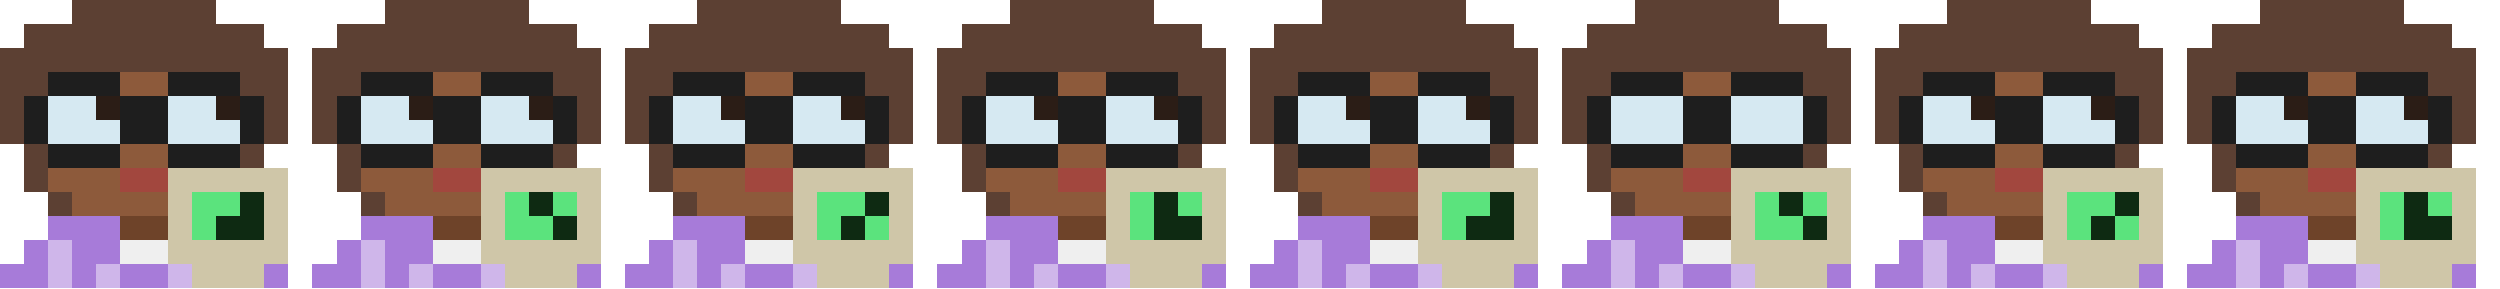
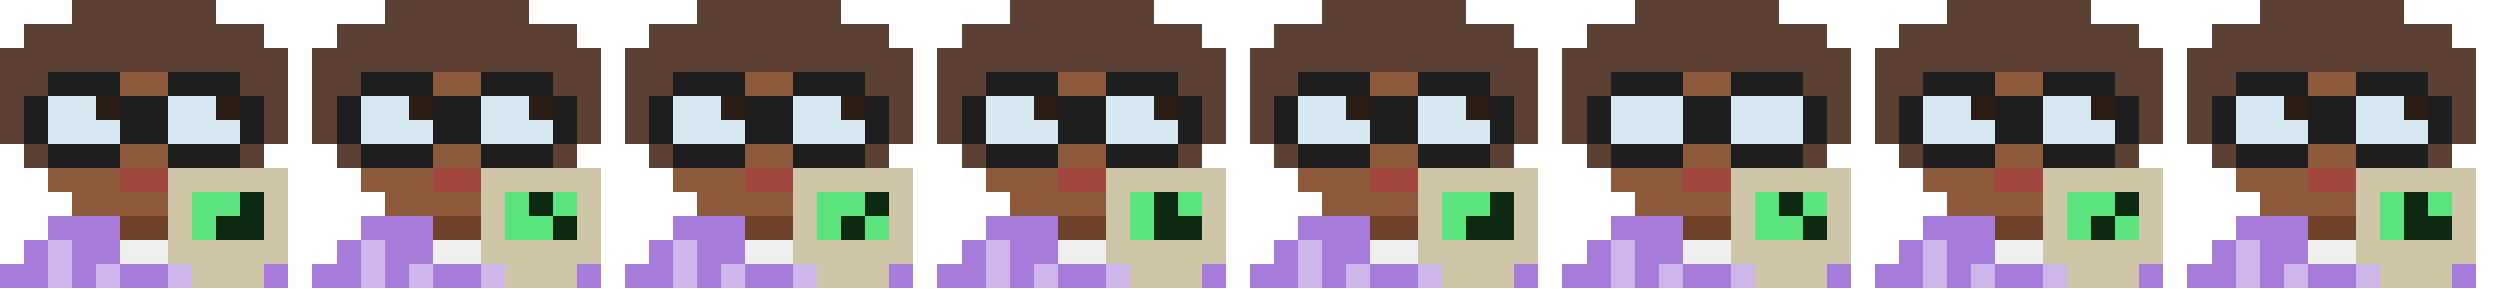
<svg xmlns="http://www.w3.org/2000/svg" viewBox="0 0 104 12" shape-rendering="crispEdges">
-   <path fill="#5C4033" d="M3 0h6v1h-6zM1 1h10v1h-10zM0 2h12v1h-12zM0 3h2v1h-2zM10 3h2v1h-2zM0 4h1v1h-1zM11 4h1v1h-1zM0 5h1v1h-1zM11 5h1v1h-1zM1 6h1v1h-1zM10 6h1v1h-1zM1 7h1v1h-1zM2 8h1v1h-1zM16 0h6v1h-6zM14 1h10v1h-10zM13 2h12v1h-12zM13 3h2v1h-2zM23 3h2v1h-2zM13 4h1v1h-1zM24 4h1v1h-1zM13 5h1v1h-1zM24 5h1v1h-1zM14 6h1v1h-1zM23 6h1v1h-1zM14 7h1v1h-1zM15 8h1v1h-1zM29 0h6v1h-6zM27 1h10v1h-10zM26 2h12v1h-12zM26 3h2v1h-2zM36 3h2v1h-2zM26 4h1v1h-1zM37 4h1v1h-1zM26 5h1v1h-1zM37 5h1v1h-1zM27 6h1v1h-1zM36 6h1v1h-1zM27 7h1v1h-1zM28 8h1v1h-1zM42 0h6v1h-6zM40 1h10v1h-10zM39 2h12v1h-12zM39 3h2v1h-2zM49 3h2v1h-2zM39 4h1v1h-1zM50 4h1v1h-1zM39 5h1v1h-1zM50 5h1v1h-1zM40 6h1v1h-1zM49 6h1v1h-1zM40 7h1v1h-1zM41 8h1v1h-1zM55 0h6v1h-6zM53 1h10v1h-10zM52 2h12v1h-12zM52 3h2v1h-2zM62 3h2v1h-2zM52 4h1v1h-1zM63 4h1v1h-1zM52 5h1v1h-1zM63 5h1v1h-1zM53 6h1v1h-1zM62 6h1v1h-1zM53 7h1v1h-1zM54 8h1v1h-1zM68 0h6v1h-6zM66 1h10v1h-10zM65 2h12v1h-12zM65 3h2v1h-2zM75 3h2v1h-2zM65 4h1v1h-1zM76 4h1v1h-1zM65 5h1v1h-1zM76 5h1v1h-1zM66 6h1v1h-1zM75 6h1v1h-1zM66 7h1v1h-1zM67 8h1v1h-1zM81 0h6v1h-6zM79 1h10v1h-10zM78 2h12v1h-12zM78 3h2v1h-2zM88 3h2v1h-2zM78 4h1v1h-1zM89 4h1v1h-1zM78 5h1v1h-1zM89 5h1v1h-1zM79 6h1v1h-1zM88 6h1v1h-1zM79 7h1v1h-1zM80 8h1v1h-1zM94 0h6v1h-6zM92 1h10v1h-10zM91 2h12v1h-12zM91 3h2v1h-2zM101 3h2v1h-2zM91 4h1v1h-1zM102 4h1v1h-1zM91 5h1v1h-1zM102 5h1v1h-1zM92 6h1v1h-1zM101 6h1v1h-1zM92 7h1v1h-1zM93 8h1v1h-1z" />
+   <path fill="#5C4033" d="M3 0h6v1h-6zM1 1h10v1h-10zM0 2h12v1h-12zM0 3h2v1h-2zM10 3h2v1h-2zM0 4h1v1h-1zM11 4h1v1h-1zM0 5h1v1h-1zM11 5h1v1h-1zM1 6h1v1h-1zM10 6h1v1h-1zM16 0h6v1h-6zM14 1h10v1h-10zM13 2h12v1h-12zM13 3h2v1h-2zM23 3h2v1h-2zM13 4h1v1h-1zM24 4h1v1h-1zM13 5h1v1h-1zM24 5h1v1h-1zM14 6h1v1h-1zM23 6h1v1h-1zM29 0h6v1h-6zM27 1h10v1h-10zM26 2h12v1h-12zM26 3h2v1h-2zM36 3h2v1h-2zM26 4h1v1h-1zM37 4h1v1h-1zM26 5h1v1h-1zM37 5h1v1h-1zM27 6h1v1h-1zM36 6h1v1h-1zM42 0h6v1h-6zM40 1h10v1h-10zM39 2h12v1h-12zM39 3h2v1h-2zM49 3h2v1h-2zM39 4h1v1h-1zM50 4h1v1h-1zM39 5h1v1h-1zM50 5h1v1h-1zM40 6h1v1h-1zM49 6h1v1h-1zM55 0h6v1h-6zM53 1h10v1h-10zM52 2h12v1h-12zM52 3h2v1h-2zM62 3h2v1h-2zM52 4h1v1h-1zM63 4h1v1h-1zM52 5h1v1h-1zM63 5h1v1h-1zM53 6h1v1h-1zM62 6h1v1h-1zM68 0h6v1h-6zM66 1h10v1h-10zM65 2h12v1h-12zM65 3h2v1h-2zM75 3h2v1h-2zM65 4h1v1h-1zM76 4h1v1h-1zM65 5h1v1h-1zM76 5h1v1h-1zM66 6h1v1h-1zM75 6h1v1h-1zM81 0h6v1h-6zM79 1h10v1h-10zM78 2h12v1h-12zM78 3h2v1h-2zM88 3h2v1h-2zM78 4h1v1h-1zM89 4h1v1h-1zM78 5h1v1h-1zM89 5h1v1h-1zM79 6h1v1h-1zM88 6h1v1h-1zM94 0h6v1h-6zM92 1h10v1h-10zM91 2h12v1h-12zM91 3h2v1h-2zM101 3h2v1h-2zM91 4h1v1h-1zM102 4h1v1h-1zM91 5h1v1h-1zM102 5h1v1h-1zM92 6h1v1h-1zM101 6h1v1h-1z" />
  <path fill="#1E1E1E" d="M2 3h3v1h-3zM7 3h3v1h-3zM1 4h1v1h-1zM5 4h2v1h-2zM10 4h1v1h-1zM1 5h1v1h-1zM5 5h2v1h-2zM10 5h1v1h-1zM2 6h3v1h-3zM7 6h3v1h-3zM15 3h3v1h-3zM20 3h3v1h-3zM14 4h1v1h-1zM18 4h2v1h-2zM23 4h1v1h-1zM14 5h1v1h-1zM18 5h2v1h-2zM23 5h1v1h-1zM15 6h3v1h-3zM20 6h3v1h-3zM28 3h3v1h-3zM33 3h3v1h-3zM27 4h1v1h-1zM31 4h2v1h-2zM36 4h1v1h-1zM27 5h1v1h-1zM31 5h2v1h-2zM36 5h1v1h-1zM28 6h3v1h-3zM33 6h3v1h-3zM41 3h3v1h-3zM46 3h3v1h-3zM40 4h1v1h-1zM44 4h2v1h-2zM49 4h1v1h-1zM40 5h1v1h-1zM44 5h2v1h-2zM49 5h1v1h-1zM41 6h3v1h-3zM46 6h3v1h-3zM54 3h3v1h-3zM59 3h3v1h-3zM53 4h1v1h-1zM57 4h2v1h-2zM62 4h1v1h-1zM53 5h1v1h-1zM57 5h2v1h-2zM62 5h1v1h-1zM54 6h3v1h-3zM59 6h3v1h-3zM67 3h3v1h-3zM72 3h3v1h-3zM66 4h1v1h-1zM70 4h2v1h-2zM75 4h1v1h-1zM66 5h1v1h-1zM70 5h2v1h-2zM75 5h1v1h-1zM67 6h3v1h-3zM72 6h3v1h-3zM80 3h3v1h-3zM85 3h3v1h-3zM79 4h1v1h-1zM83 4h2v1h-2zM88 4h1v1h-1zM79 5h1v1h-1zM83 5h2v1h-2zM88 5h1v1h-1zM80 6h3v1h-3zM85 6h3v1h-3zM93 3h3v1h-3zM98 3h3v1h-3zM92 4h1v1h-1zM96 4h2v1h-2zM101 4h1v1h-1zM92 5h1v1h-1zM96 5h2v1h-2zM101 5h1v1h-1zM93 6h3v1h-3zM98 6h3v1h-3z" />
  <path fill="#8D5A3B" d="M5 3h2v1h-2zM5 6h2v1h-2zM2 7h3v1h-3zM3 8h4v1h-4zM18 3h2v1h-2zM18 6h2v1h-2zM15 7h3v1h-3zM16 8h4v1h-4zM31 3h2v1h-2zM31 6h2v1h-2zM28 7h3v1h-3zM29 8h4v1h-4zM44 3h2v1h-2zM44 6h2v1h-2zM41 7h3v1h-3zM42 8h4v1h-4zM57 3h2v1h-2zM57 6h2v1h-2zM54 7h3v1h-3zM55 8h4v1h-4zM70 3h2v1h-2zM70 6h2v1h-2zM67 7h3v1h-3zM68 8h4v1h-4zM83 3h2v1h-2zM83 6h2v1h-2zM80 7h3v1h-3zM81 8h4v1h-4zM96 3h2v1h-2zM96 6h2v1h-2zM93 7h3v1h-3zM94 8h4v1h-4z" />
  <path fill="#D6E9F2" d="M2 4h2v1h-2zM7 4h2v1h-2zM2 5h3v1h-3zM7 5h3v1h-3zM15 4h2v1h-2zM20 4h2v1h-2zM15 5h3v1h-3zM20 5h3v1h-3zM28 4h2v1h-2zM33 4h2v1h-2zM28 5h3v1h-3zM33 5h3v1h-3zM41 4h2v1h-2zM46 4h2v1h-2zM41 5h3v1h-3zM46 5h3v1h-3zM54 4h2v1h-2zM59 4h2v1h-2zM54 5h3v1h-3zM59 5h3v1h-3zM67 4h3v1h-3zM72 4h3v1h-3zM67 5h3v1h-3zM72 5h3v1h-3zM80 4h2v1h-2zM85 4h2v1h-2zM80 5h3v1h-3zM85 5h3v1h-3zM93 4h2v1h-2zM98 4h2v1h-2zM93 5h3v1h-3zM98 5h3v1h-3z" />
  <path fill="#2B1D16" d="M4 4h1v1h-1zM9 4h1v1h-1zM17 4h1v1h-1zM22 4h1v1h-1zM30 4h1v1h-1zM35 4h1v1h-1zM43 4h1v1h-1zM48 4h1v1h-1zM56 4h1v1h-1zM61 4h1v1h-1zM82 4h1v1h-1zM87 4h1v1h-1zM95 4h1v1h-1zM100 4h1v1h-1z" />
  <path fill="#A2473E" d="M5 7h2v1h-2zM18 7h2v1h-2zM31 7h2v1h-2zM44 7h2v1h-2zM57 7h2v1h-2zM70 7h2v1h-2zM83 7h2v1h-2zM96 7h2v1h-2z" />
  <path fill="#CFC6A8" d="M7 7h5v1h-5zM7 8h1v1h-1zM11 8h1v1h-1zM7 9h1v1h-1zM11 9h1v1h-1zM7 10h5v1h-5zM8 11h3v1h-3zM20 7h5v1h-5zM20 8h1v1h-1zM24 8h1v1h-1zM20 9h1v1h-1zM24 9h1v1h-1zM20 10h5v1h-5zM21 11h3v1h-3zM33 7h5v1h-5zM33 8h1v1h-1zM37 8h1v1h-1zM33 9h1v1h-1zM37 9h1v1h-1zM33 10h5v1h-5zM34 11h3v1h-3zM46 7h5v1h-5zM46 8h1v1h-1zM50 8h1v1h-1zM46 9h1v1h-1zM50 9h1v1h-1zM46 10h5v1h-5zM47 11h3v1h-3zM59 7h5v1h-5zM59 8h1v1h-1zM63 8h1v1h-1zM59 9h1v1h-1zM63 9h1v1h-1zM59 10h5v1h-5zM60 11h3v1h-3zM72 7h5v1h-5zM72 8h1v1h-1zM76 8h1v1h-1zM72 9h1v1h-1zM76 9h1v1h-1zM72 10h5v1h-5zM73 11h3v1h-3zM85 7h5v1h-5zM85 8h1v1h-1zM89 8h1v1h-1zM85 9h1v1h-1zM89 9h1v1h-1zM85 10h5v1h-5zM86 11h3v1h-3zM98 7h5v1h-5zM98 8h1v1h-1zM102 8h1v1h-1zM98 9h1v1h-1zM102 9h1v1h-1zM98 10h5v1h-5zM99 11h3v1h-3z" />
  <path fill="#5BE37D" d="M8 8h2v1h-2zM8 9h1v1h-1zM21 8h1v1h-1zM23 8h1v1h-1zM21 9h2v1h-2zM34 8h2v1h-2zM34 9h1v1h-1zM36 9h1v1h-1zM47 8h1v1h-1zM49 8h1v1h-1zM47 9h1v1h-1zM60 8h2v1h-2zM60 9h1v1h-1zM73 8h1v1h-1zM75 8h1v1h-1zM73 9h2v1h-2zM86 8h2v1h-2zM86 9h1v1h-1zM88 9h1v1h-1zM99 8h1v1h-1zM101 8h1v1h-1zM99 9h1v1h-1z" />
  <path fill="#0E2A12" d="M10 8h1v1h-1zM9 9h2v1h-2zM22 8h1v1h-1zM23 9h1v1h-1zM36 8h1v1h-1zM35 9h1v1h-1zM48 8h1v1h-1zM48 9h2v1h-2zM62 8h1v1h-1zM61 9h2v1h-2zM74 8h1v1h-1zM75 9h1v1h-1zM88 8h1v1h-1zM87 9h1v1h-1zM100 8h1v1h-1zM100 9h2v1h-2z" />
  <path fill="#A77BD9" d="M2 9h3v1h-3zM1 10h1v1h-1zM3 10h2v1h-2zM0 11h2v1h-2zM3 11h1v1h-1zM5 11h2v1h-2zM11 11h1v1h-1zM15 9h3v1h-3zM14 10h1v1h-1zM16 10h2v1h-2zM13 11h2v1h-2zM16 11h1v1h-1zM18 11h2v1h-2zM24 11h1v1h-1zM28 9h3v1h-3zM27 10h1v1h-1zM29 10h2v1h-2zM26 11h2v1h-2zM29 11h1v1h-1zM31 11h2v1h-2zM37 11h1v1h-1zM41 9h3v1h-3zM40 10h1v1h-1zM42 10h2v1h-2zM39 11h2v1h-2zM42 11h1v1h-1zM44 11h2v1h-2zM50 11h1v1h-1zM54 9h3v1h-3zM53 10h1v1h-1zM55 10h2v1h-2zM52 11h2v1h-2zM55 11h1v1h-1zM57 11h2v1h-2zM63 11h1v1h-1zM67 9h3v1h-3zM66 10h1v1h-1zM68 10h2v1h-2zM65 11h2v1h-2zM68 11h1v1h-1zM70 11h2v1h-2zM76 11h1v1h-1zM80 9h3v1h-3zM79 10h1v1h-1zM81 10h2v1h-2zM78 11h2v1h-2zM81 11h1v1h-1zM83 11h2v1h-2zM89 11h1v1h-1zM93 9h3v1h-3zM92 10h1v1h-1zM94 10h2v1h-2zM91 11h2v1h-2zM94 11h1v1h-1zM96 11h2v1h-2zM102 11h1v1h-1z" />
  <path fill="#6E4329" d="M5 9h2v1h-2zM18 9h2v1h-2zM31 9h2v1h-2zM44 9h2v1h-2zM57 9h2v1h-2zM70 9h2v1h-2zM83 9h2v1h-2zM96 9h2v1h-2z" />
  <path fill="#CFB6EA" d="M2 10h1v1h-1zM2 11h1v1h-1zM4 11h1v1h-1zM7 11h1v1h-1zM15 10h1v1h-1zM15 11h1v1h-1zM17 11h1v1h-1zM20 11h1v1h-1zM28 10h1v1h-1zM28 11h1v1h-1zM30 11h1v1h-1zM33 11h1v1h-1zM41 10h1v1h-1zM41 11h1v1h-1zM43 11h1v1h-1zM46 11h1v1h-1zM54 10h1v1h-1zM54 11h1v1h-1zM56 11h1v1h-1zM59 11h1v1h-1zM67 10h1v1h-1zM67 11h1v1h-1zM69 11h1v1h-1zM72 11h1v1h-1zM80 10h1v1h-1zM80 11h1v1h-1zM82 11h1v1h-1zM85 11h1v1h-1zM93 10h1v1h-1zM93 11h1v1h-1zM95 11h1v1h-1zM98 11h1v1h-1z" />
  <path fill="#EFEFEF" d="M5 10h2v1h-2zM18 10h2v1h-2zM31 10h2v1h-2zM44 10h2v1h-2zM57 10h2v1h-2zM70 10h2v1h-2zM83 10h2v1h-2zM96 10h2v1h-2z" />
</svg>
